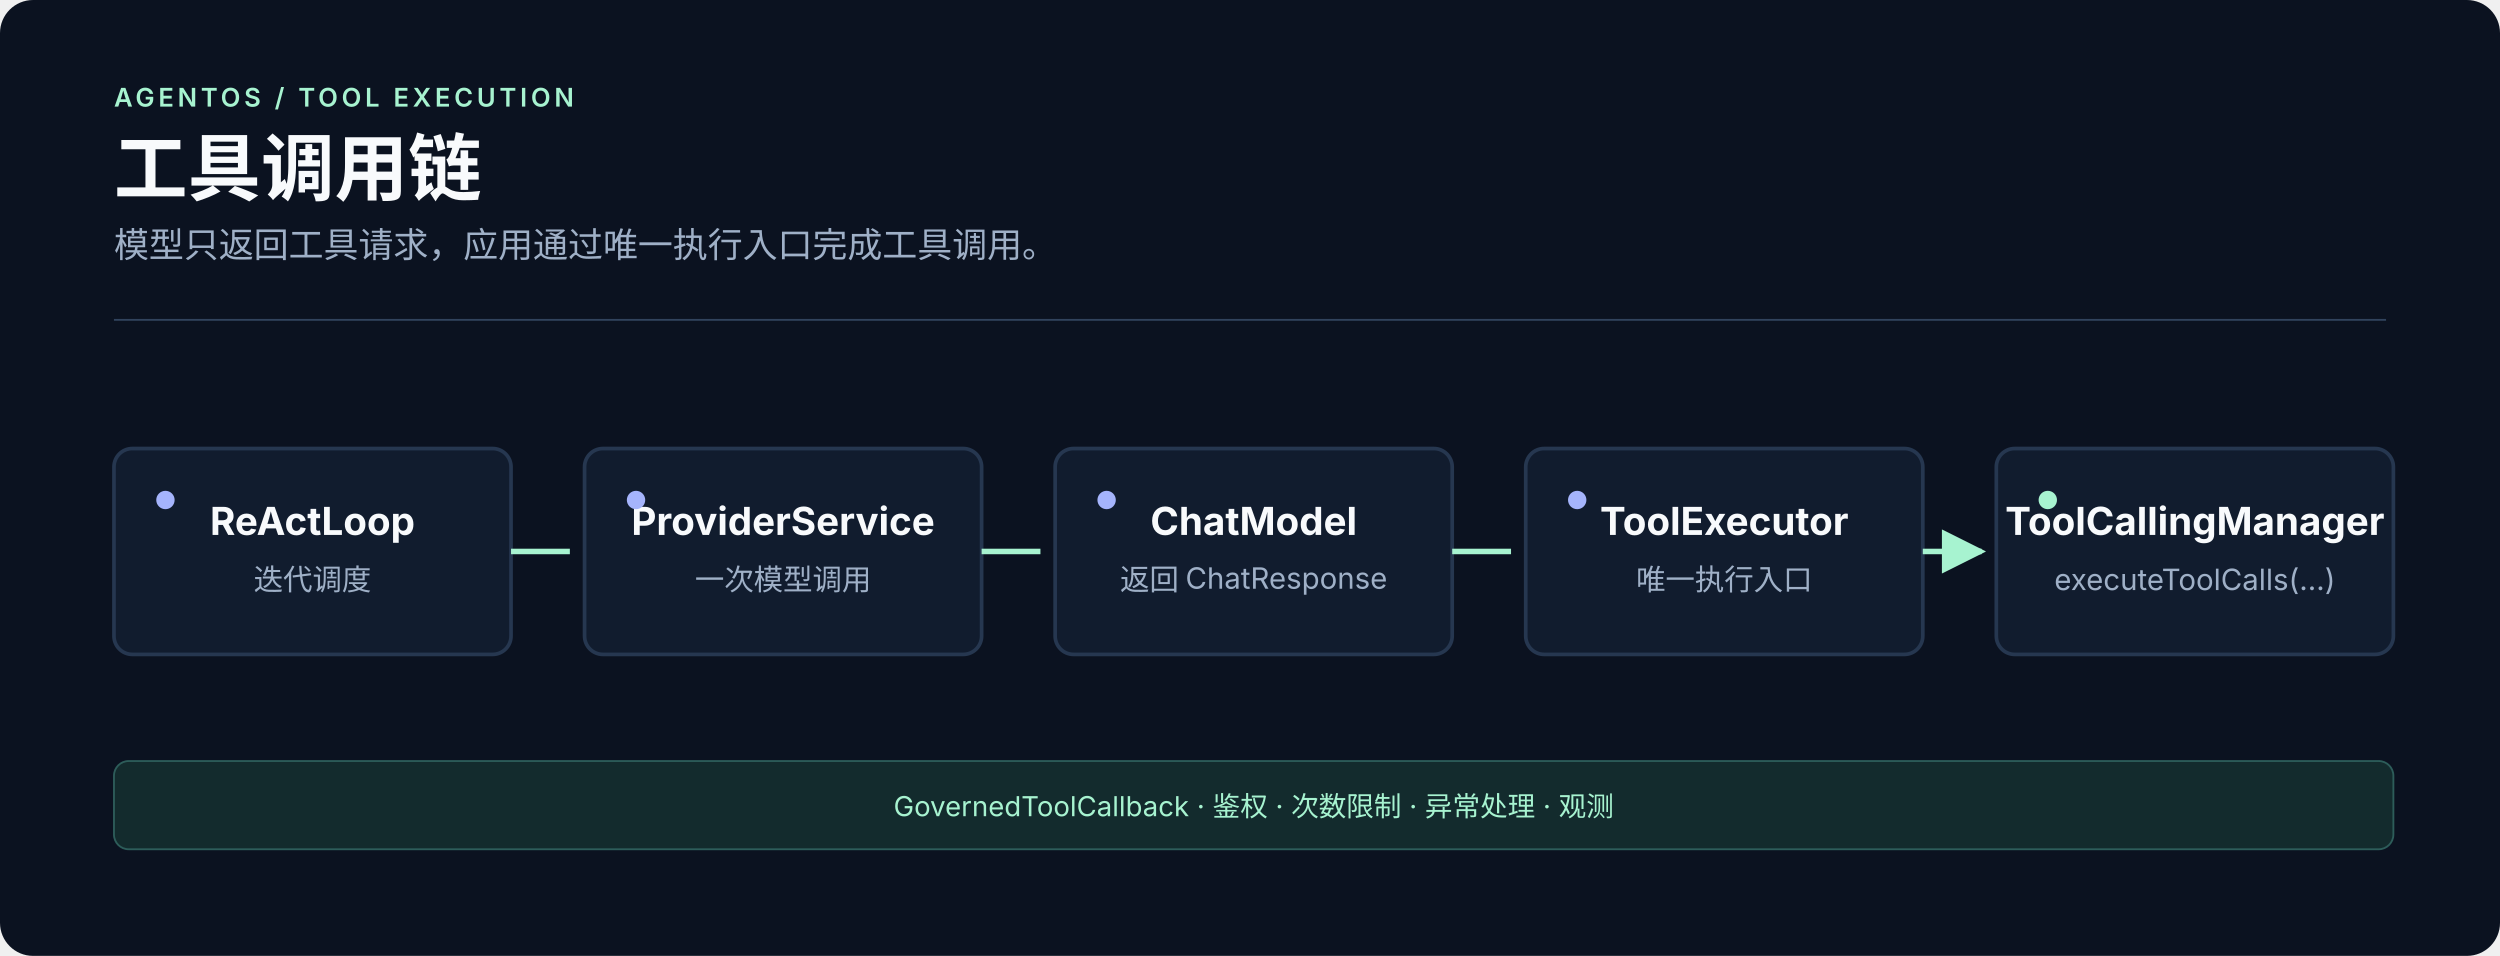
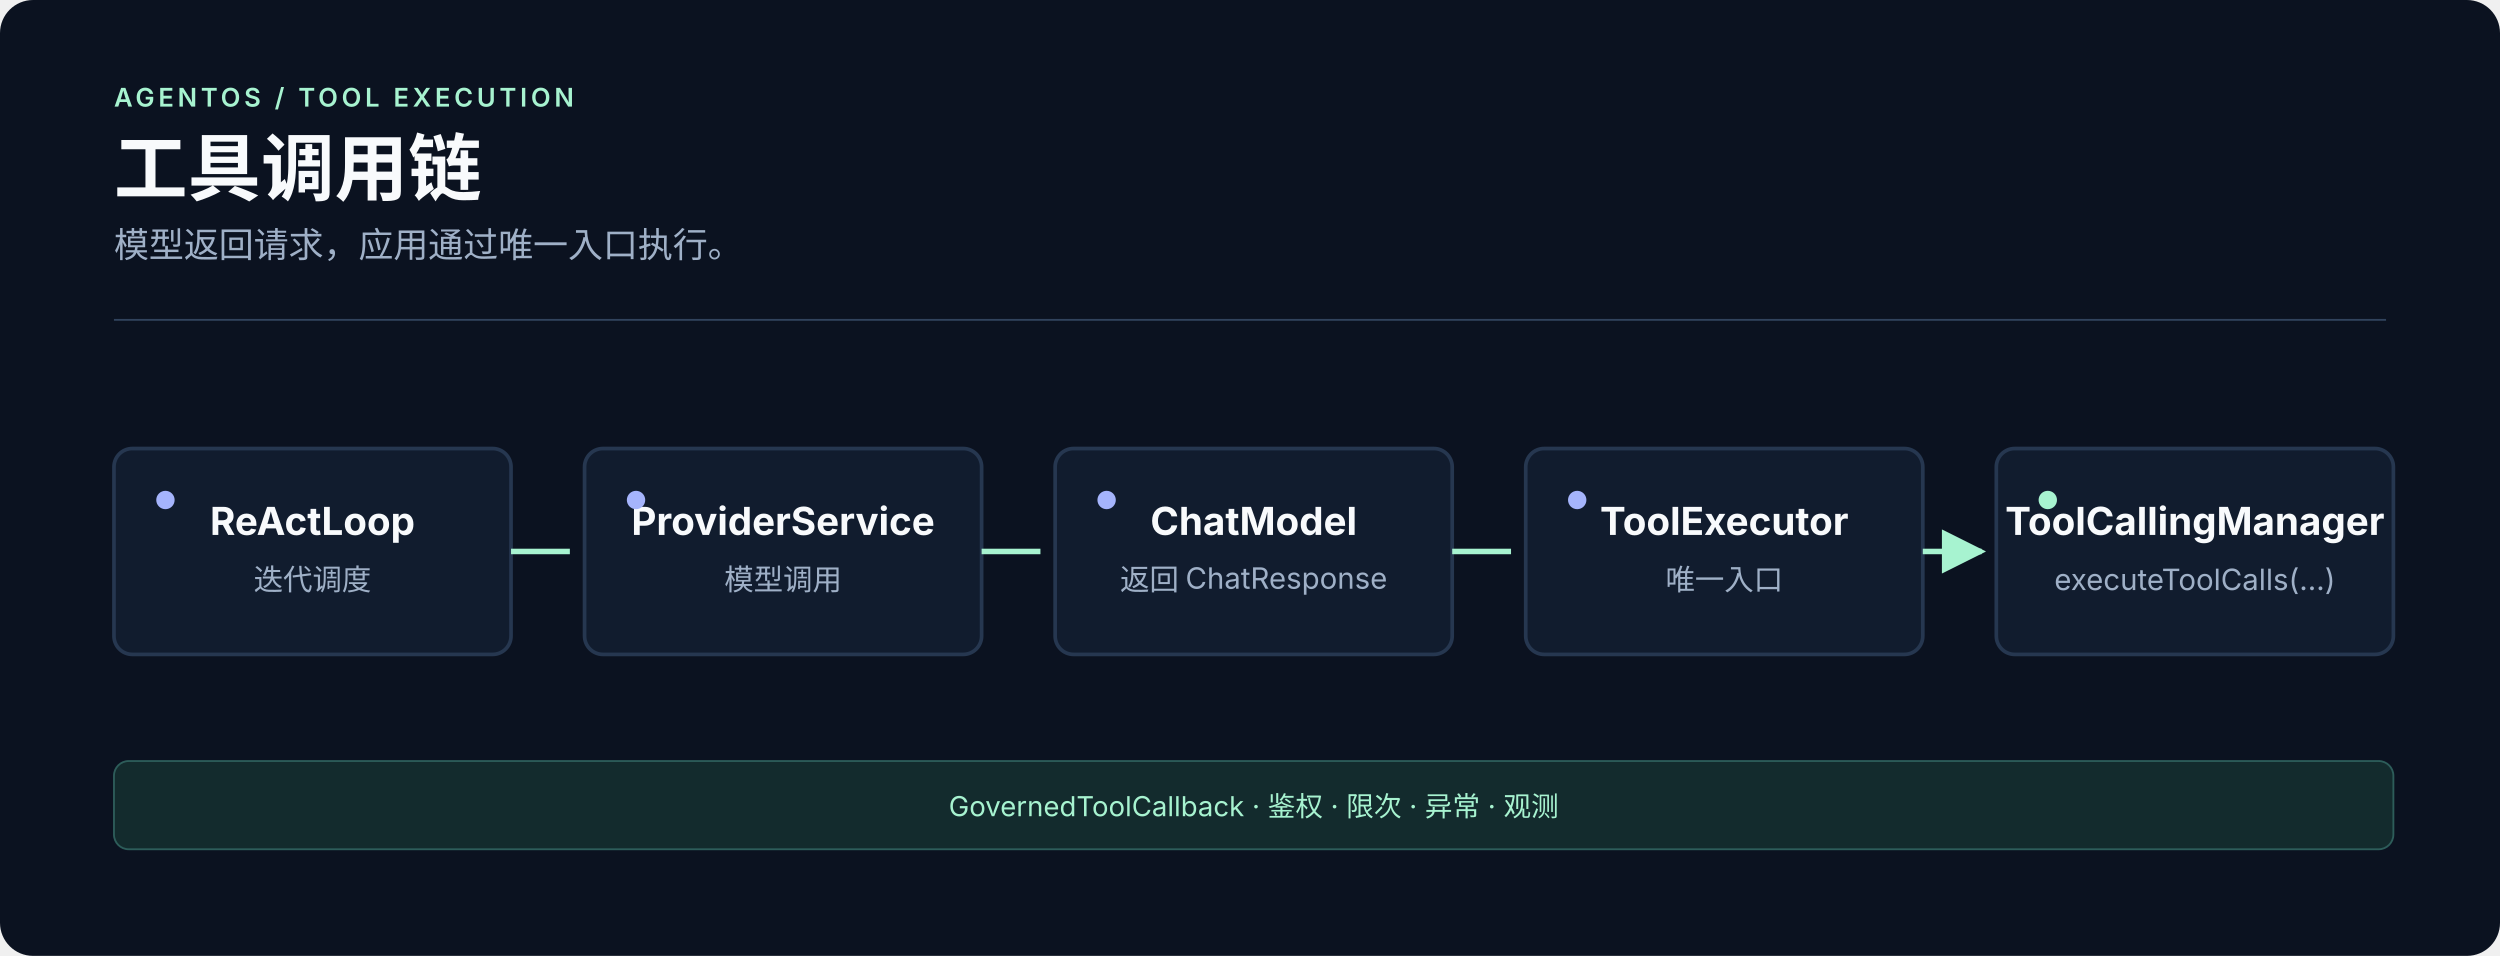
<svg xmlns="http://www.w3.org/2000/svg" viewBox="0 0 1360 520" role="img" aria-labelledby="title desc">
  <style>
-     .bg{fill:#0b1220}.card{fill:#111c2e;stroke:#263750;stroke-width:2}.ink{fill:#f8fafc}.muted{fill:#9fb0c7}.accent{fill:#a7f3d0}.accent2{fill:#a5b4fc}.line{stroke:#a7f3d0;stroke-width:3;fill:none;marker-end:url(#arrow)}.thin{stroke:#31435d;stroke-width:1}.kicker{font:600 14px -apple-system,BlinkMacSystemFont,"PingFang SC","Microsoft YaHei",sans-serif;letter-spacing:2px}.title{font:700 40px -apple-system,BlinkMacSystemFont,"PingFang SC","Microsoft YaHei",sans-serif}.subtitle{font:400 19px -apple-system,BlinkMacSystemFont,"PingFang SC","Microsoft YaHei",sans-serif}.label{font:650 21px -apple-system,BlinkMacSystemFont,"PingFang SC","Microsoft YaHei",sans-serif;text-anchor:middle}.body{font:400 16px -apple-system,BlinkMacSystemFont,"PingFang SC","Microsoft YaHei",sans-serif;text-anchor:middle}.small{font:400 15px -apple-system,BlinkMacSystemFont,"PingFang SC","Microsoft YaHei",sans-serif}
+     .bg{fill:#0b1220}.card{fill:#111c2e;stroke:#263750;stroke-width:2}.ink{fill:#f8fafc}.muted{fill:#9fb0c7}.accent{fill:#a7f3d0}.accent2{fill:#a5b4fc}.line{stroke:#a7f3d0;stroke-width:3;fill:none;marker-end:url(#arrow)}.thin{stroke:#31435d;stroke-width:1}.gov{fill:#132b2d;stroke:#2d5d5a}.kicker{font:600 14px -apple-system,BlinkMacSystemFont,"PingFang SC","Microsoft YaHei",sans-serif;letter-spacing:2px}.title{font:700 40px -apple-system,BlinkMacSystemFont,"PingFang SC","Microsoft YaHei",sans-serif}.subtitle{font:400 19px -apple-system,BlinkMacSystemFont,"PingFang SC","Microsoft YaHei",sans-serif}.label{font:650 21px -apple-system,BlinkMacSystemFont,"PingFang SC","Microsoft YaHei",sans-serif;text-anchor:middle}.body{font:400 16px -apple-system,BlinkMacSystemFont,"PingFang SC","Microsoft YaHei",sans-serif;text-anchor:middle}.small{font:400 15px -apple-system,BlinkMacSystemFont,"PingFang SC","Microsoft YaHei",sans-serif}
+     @media (prefers-color-scheme: light){.bg{fill:#f7f8fc}.card{fill:#fff;stroke:#d6deeb}.ink{fill:#172033}.muted{fill:#5b6980}.accent{fill:#087f68}.accent2{fill:#4f46a5}.line{stroke:#087f68}.thin{stroke:#d6deeb}.gov{fill:#e7f6f1;stroke:#9fd6c7}}
  </style>
  <defs>
    <marker id="arrow" viewBox="0 0 10 10" refX="9" refY="5" markerWidth="8" markerHeight="8" orient="auto">
      <path d="M0 0 10 5 0 10Z" class="accent" />
    </marker>
  </defs>
  <rect width="1360" height="520" rx="18" class="bg" />
  <text x="62" y="58" class="kicker accent">AGENTOS / TOOL EXECUTION</text>
  <text x="62" y="106" class="title ink">工具调用链</text>
-   <text x="62" y="140" class="subtitle muted">模型只返回工具请求，应用通过唯一执行入口完成工具调用。</text>
+   <text x="62" y="140" class="subtitle muted">模型返回请求，应用通过唯一入口执行。</text>
  <line x1="62" y1="174" x2="1298" y2="174" class="thin" />
  <g transform="translate(62 244)">
    <rect width="216" height="112" rx="10" class="card" />
    <text x="108" y="47" class="label ink">ReActLoop</text>
    <text x="108" y="77" class="body muted">迭代调度</text>
    <circle cx="28" cy="28" r="5" class="accent2" />
  </g>
  <g transform="translate(318 244)">
    <rect width="216" height="112" rx="10" class="card" />
    <text x="108" y="47" class="label ink">ProviderService</text>
-     <text x="108" y="77" class="body muted">一次模型调用</text>
+     <text x="108" y="77" class="body muted">模型调用</text>
    <circle cx="28" cy="28" r="5" class="accent2" />
  </g>
  <g transform="translate(574 244)">
    <rect width="216" height="112" rx="10" class="card" />
    <text x="108" y="47" class="label ink">ChatModel</text>
    <text x="108" y="77" class="body muted">返回 ChatResponse</text>
    <circle cx="28" cy="28" r="5" class="accent2" />
  </g>
  <g transform="translate(830 244)">
    <rect width="216" height="112" rx="10" class="card" />
    <text x="108" y="47" class="label ink">ToolExecutor</text>
-     <text x="108" y="77" class="body muted">唯一执行入口</text>
+     <text x="108" y="77" class="body muted">唯一入口</text>
    <circle cx="28" cy="28" r="5" class="accent2" />
  </g>
  <g transform="translate(1086 244)">
    <rect width="216" height="112" rx="10" class="card" />
    <text x="108" y="47" class="label ink">ToolCallingManager</text>
    <text x="108" y="77" class="body muted">executeToolCalls(...)</text>
    <circle cx="28" cy="28" r="5" class="accent" />
  </g>
  <path d="M278 300h32M534 300h32M790 300h32M1046 300h32" class="line" />
-   <rect x="62" y="414" width="1240" height="48" rx="8" fill="#132b2d" stroke="#2d5d5a" />
-   <text x="682" y="444" class="small accent" text-anchor="middle">GovernedToolCallback · 鉴权 · 次数限制 · 异常处理 · 观测</text>
+   <rect x="62" y="414" width="1240" height="48" rx="8" class="gov" />
+   <text x="682" y="444" class="small accent" text-anchor="middle">GovernedToolCallback · 鉴权 · 限次 · 异常 · 观测</text>
</svg>
